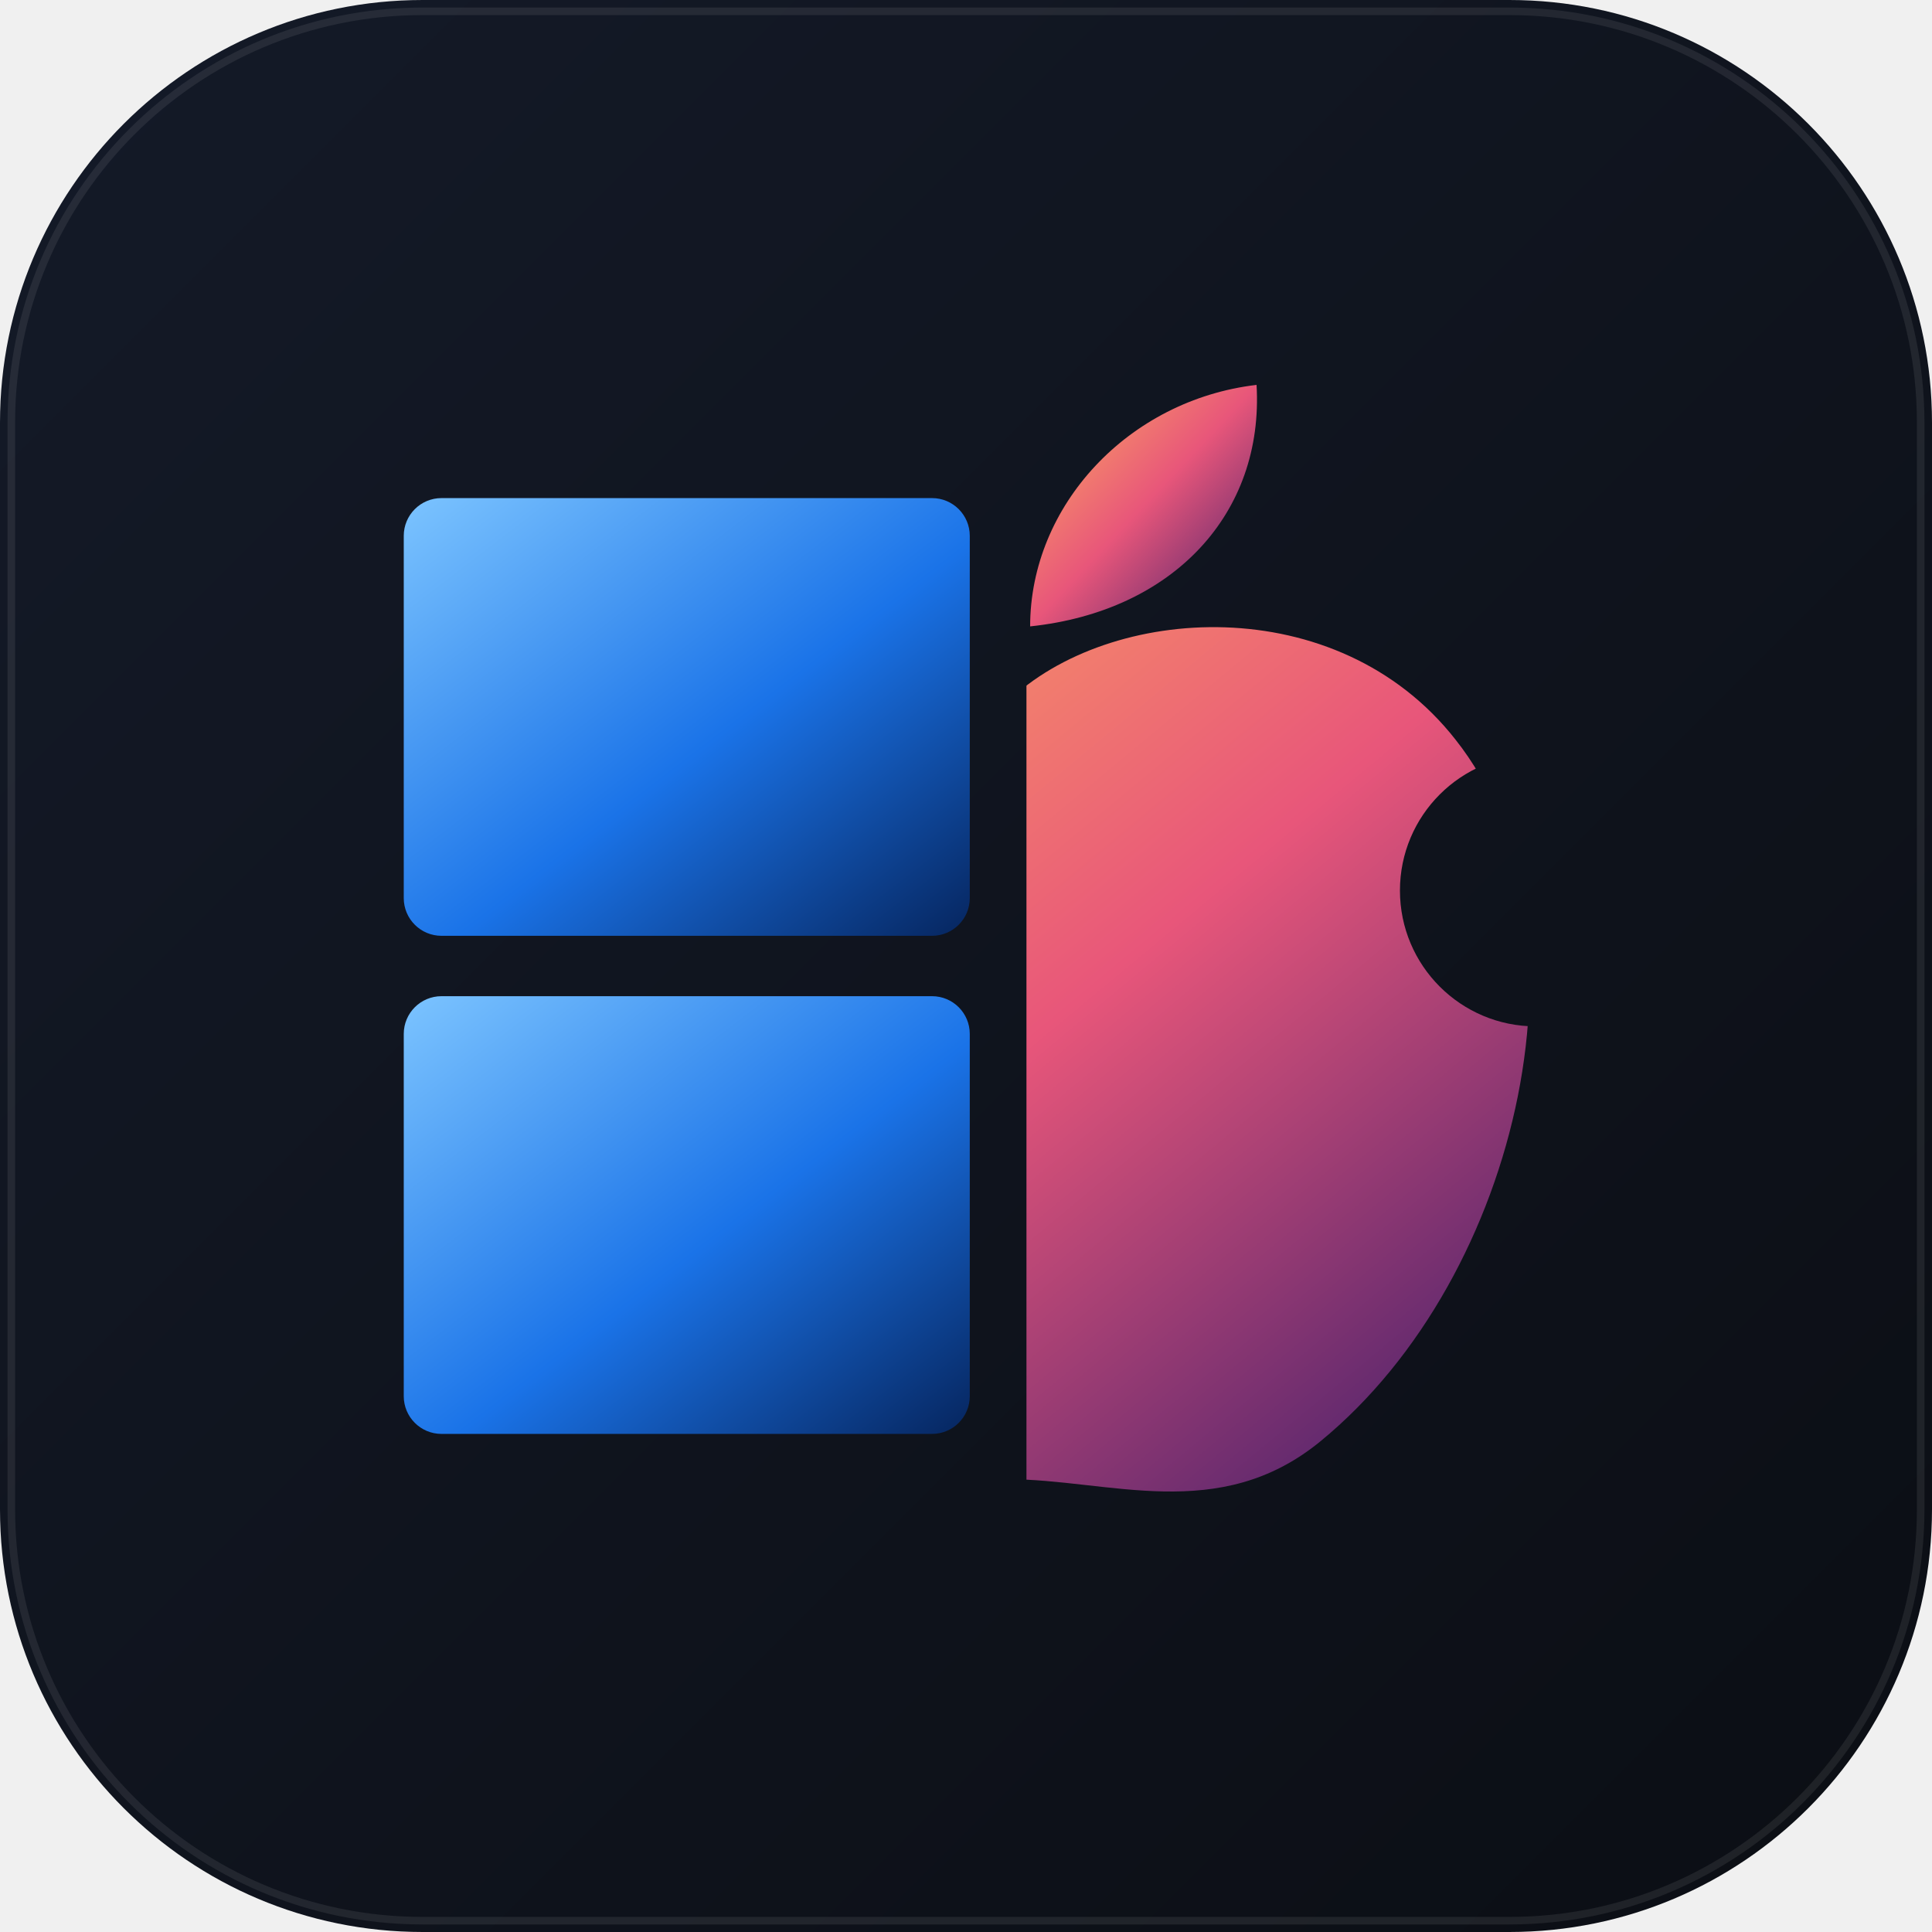
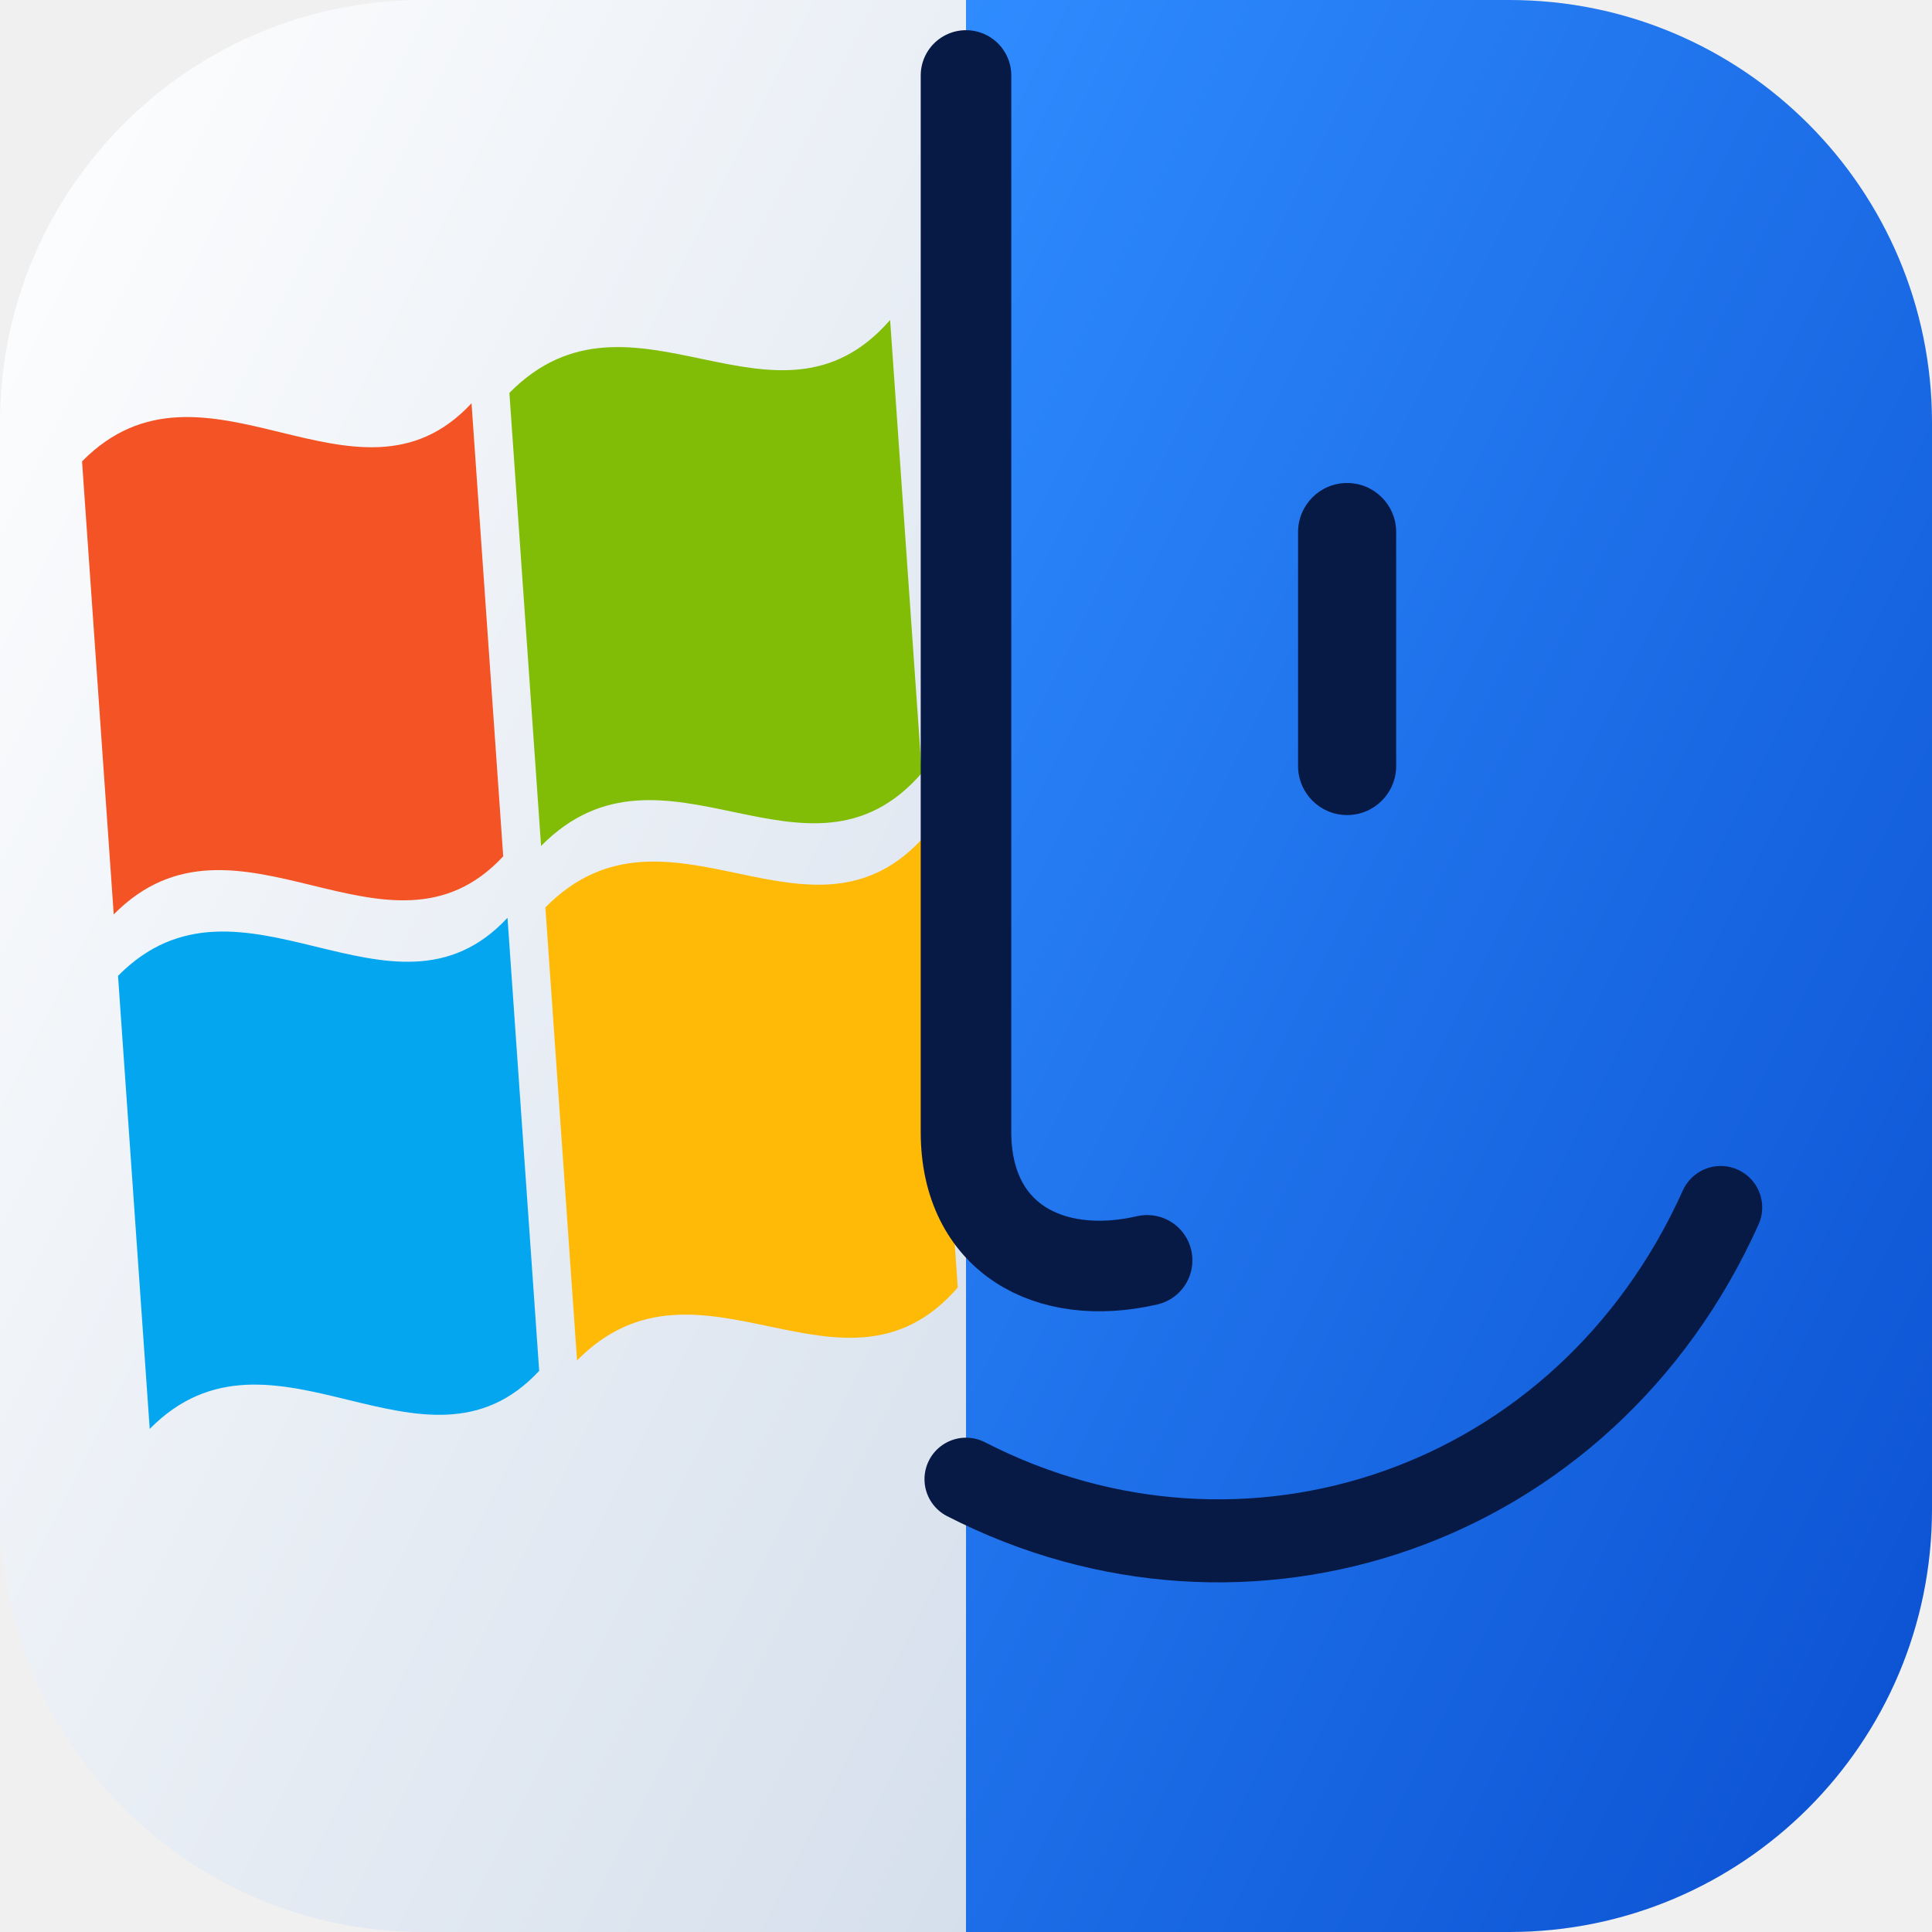
<svg xmlns="http://www.w3.org/2000/svg" viewBox="0 0 512 512" width="512" height="512">
  <defs>
-     <linearGradient id="bg" x1="0" y1="0" x2="1" y2="1">
-       <stop offset="0" stop-color="#141a28" />
-       <stop offset="1" stop-color="#0b0e14" />
+     <linearGradient id="wl" x1="0" y1="0" x2="1" y2="1">
+       <stop offset="0" stop-color="#ffffff" />
+       <stop offset="1" stop-color="#d5dfec" />
    </linearGradient>
-     <linearGradient id="win" x1="0" y1="0" x2="1" y2="1">
-       <stop offset="0" stop-color="#7cc4ff" />
-       <stop offset=".55" stop-color="#1a73e8" />
-       <stop offset="1" stop-color="#06255e" />
+     <linearGradient id="fr" x1="0" y1="0" x2="1" y2="1">
+       <stop offset="0" stop-color="#2f8cff" />
+       <stop offset="1" stop-color="#0a4fd0" />
    </linearGradient>
-     <linearGradient id="mac" x1="0" y1="0" x2="1" y2="1">
-       <stop offset="0" stop-color="#ffb45c" />
-       <stop offset=".5" stop-color="#e8567a" />
-       <stop offset="1" stop-color="#3a1c6b" />
-     </linearGradient>
-     <clipPath id="L">
-       <rect x="0" y="0" width="251" height="512" />
+     <clipPath id="sq">
+       <rect width="512" height="512" rx="112" />
    </clipPath>
-     <clipPath id="R">
-       <rect x="261" y="0" width="251" height="512" />
+     <clipPath id="Lh">
+       <rect width="256" height="512" />
    </clipPath>
-     <mask id="bite">
-       <rect width="512" height="512" fill="#fff" />
-       <circle cx="396" cy="236" r="36" fill="#000" />
-     </mask>
  </defs>
-   <rect width="512" height="512" rx="112" fill="url(#bg)" />
-   <rect x="3" y="3" width="506" height="506" rx="109" fill="none" stroke="#fff" stroke-opacity=".08" stroke-width="2" />
-   <g transform="translate(11 0)">
-     <g clip-path="url(#L)" fill="url(#win)">
-       <rect x="96" y="132" width="150" height="116" rx="10" />
-       <rect x="96" y="264" width="150" height="116" rx="10" />
+   <g clip-path="url(#sq)">
+     <rect width="256" height="512" fill="url(#wl)" />
+     <rect x="256" width="256" height="512" fill="url(#fr)" />
+     <g transform="translate(-6 -16) rotate(-4 128 256) translate(128 256) scale(1.02) translate(-128 -256)">
+       <path d="M38 134 C72 104 108 156 140 126 L140 244 C108 274 72 222 38 252 Z" fill="#f35325" />
+       <path d="M150 124 C184 94 218 144 250 112 L250 230 C218 262 184 212 150 242 Z" fill="#81bc06" />
+       <path d="M38 268 C72 238 108 290 140 260 L140 378 C108 408 72 356 38 386 Z" fill="#05a6f0" />
+       <path d="M150 258 C184 228 218 278 250 246 L250 364 C218 396 184 346 150 376 Z" fill="#ffba08" />
    </g>
-     <g clip-path="url(#R)" mask="url(#bite)" fill="url(#mac)">
-       <path d="M256 186 C232 160 178 156 150 196 C116 244 134 338 182 382 C206 404 232 392 256 392 C280 392 306 404 330 382 C378 338 396 244 362 196 C334 156 280 160 256 186 Z" transform="translate(256 0) scale(1.12 1) translate(-256 0) " />
-       <path d="M262 166 C262 134 288 106 322 102 C324 136 300 162 262 166 Z" />
+     <g fill="none" stroke="#071a45" stroke-linecap="round" stroke-width="24">
+       <path d="M256 20 V300 C256 328 278 340 304 334" />
+       <path d="M256 392 C330 430 420 400 456 320" stroke-width="22" />
    </g>
+     <rect x="344" y="128" width="26" height="88" rx="13" fill="#071a45" />
+     <rect x="253" width="6" height="512" fill="#fff" fill-opacity=".0" />
  </g>
</svg>
